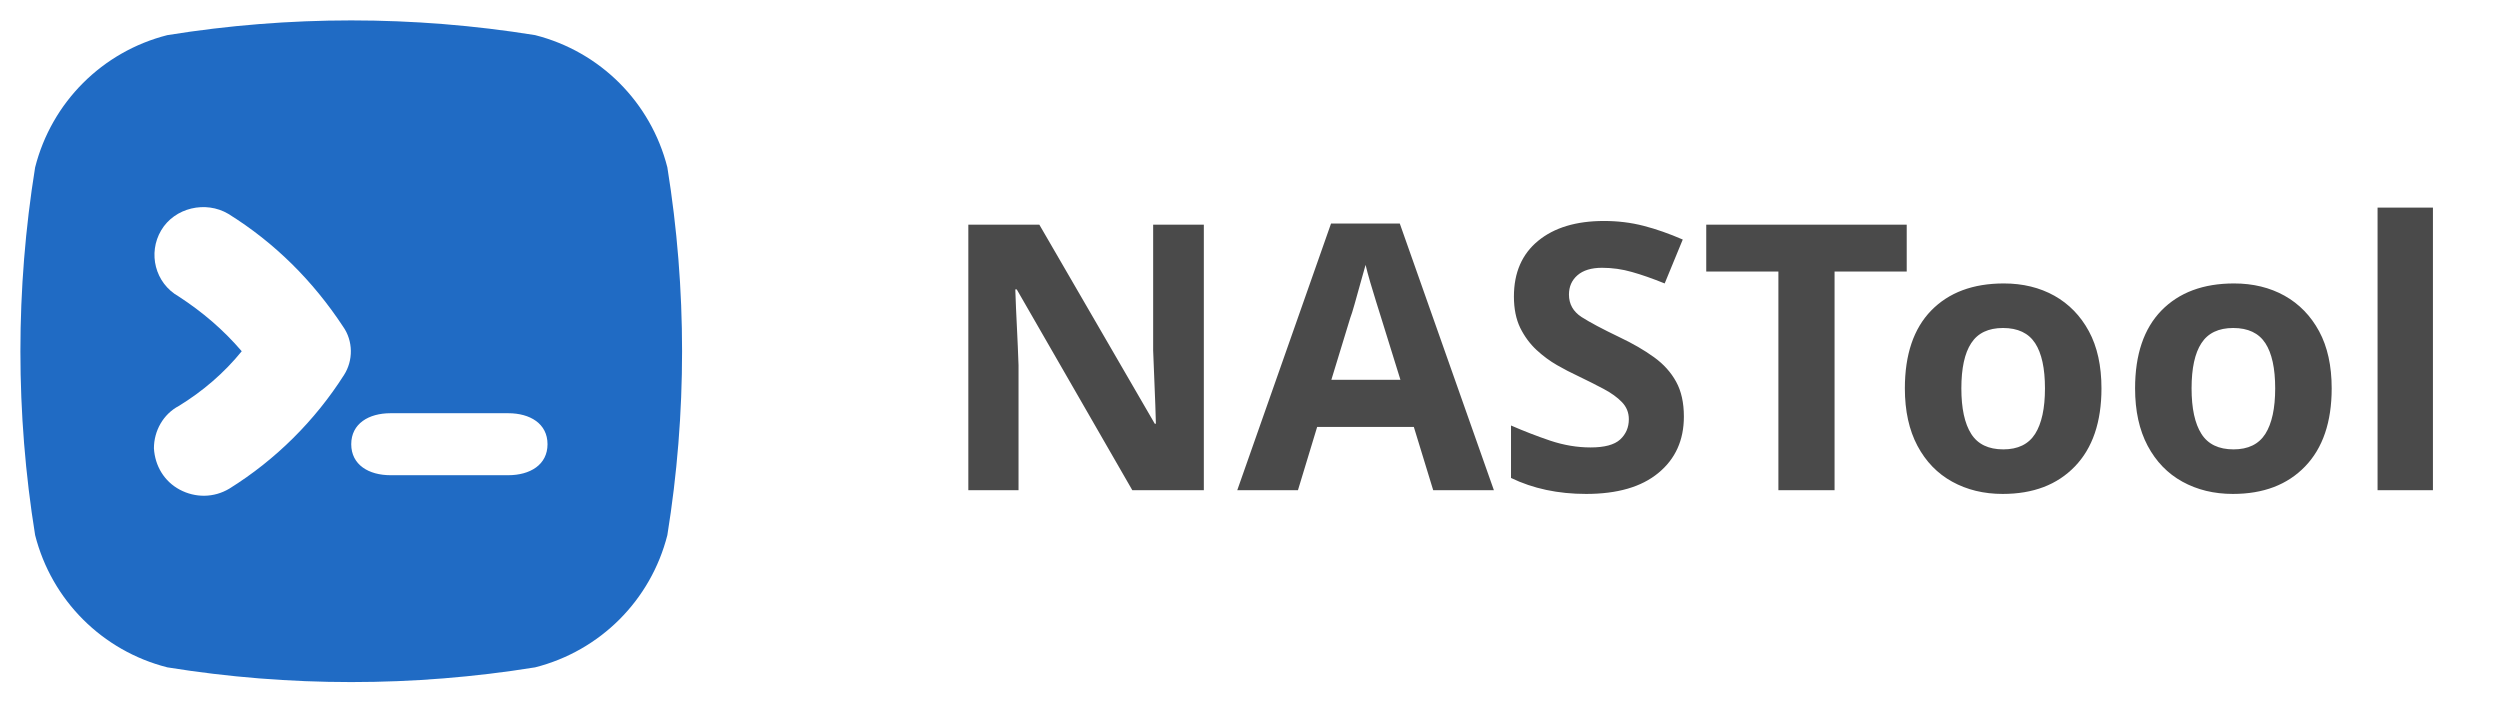
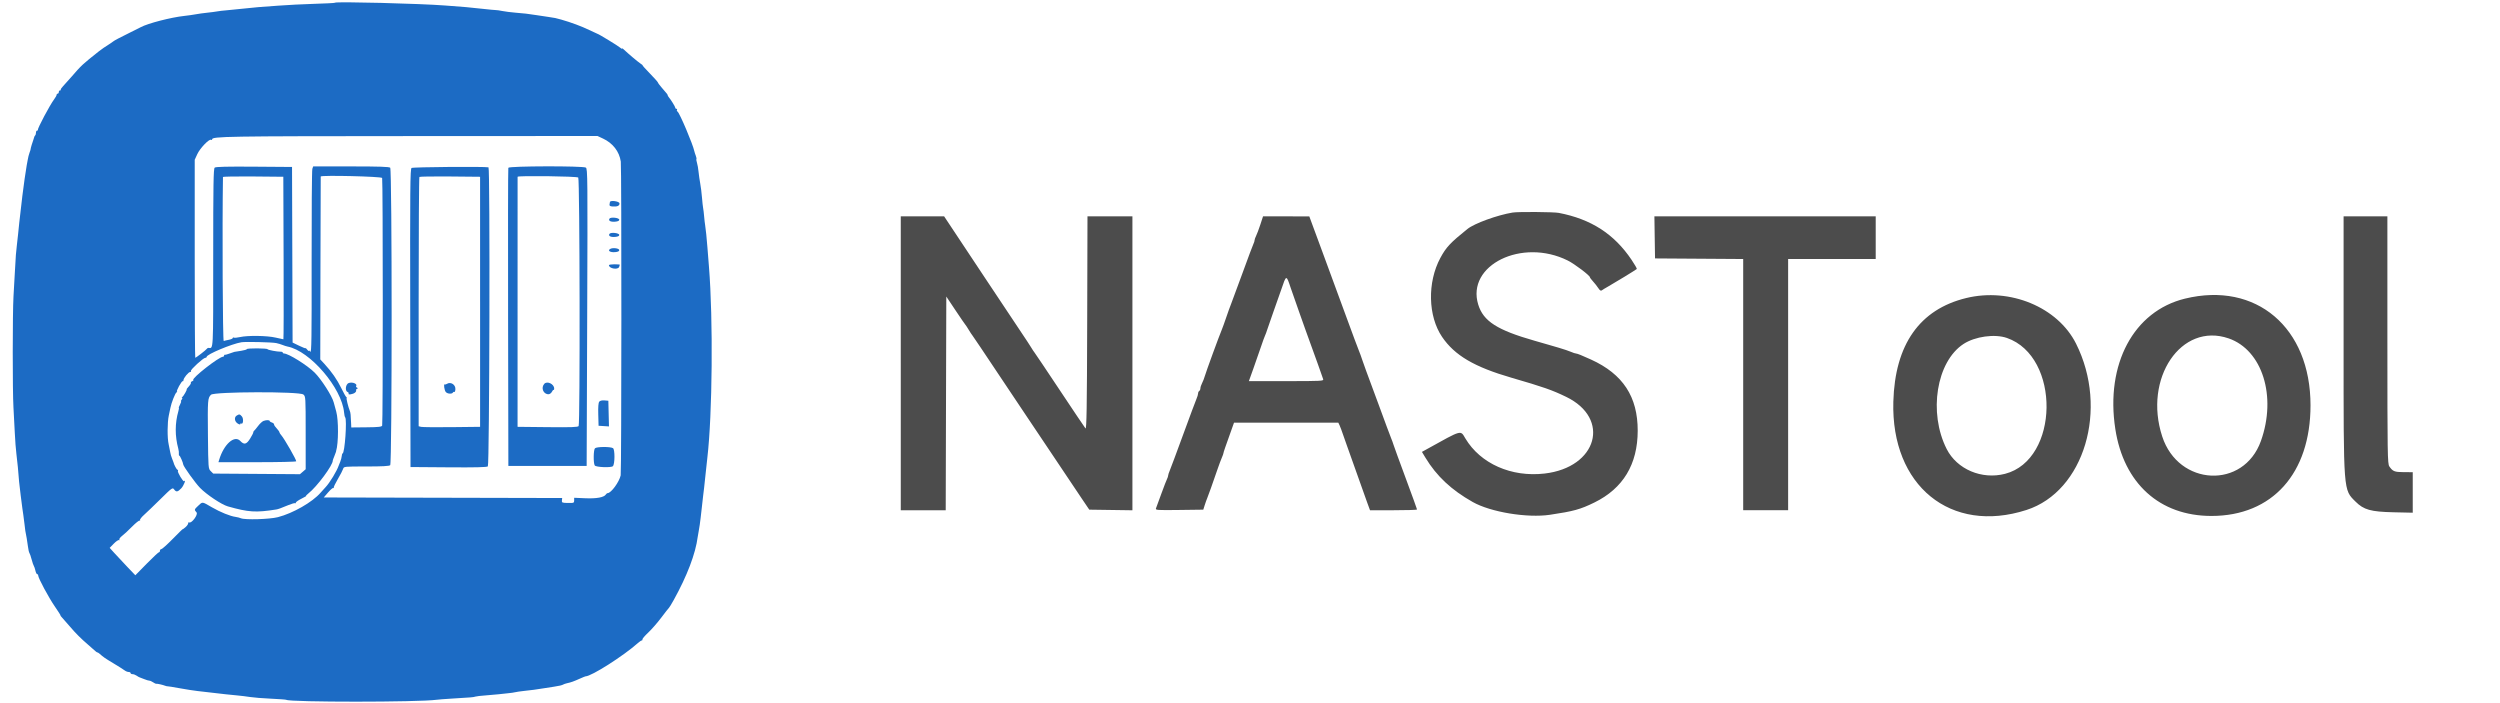
- <svg xmlns="http://www.w3.org/2000/svg" width="242" height="68">
+ <svg xmlns="http://www.w3.org/2000/svg" width="242" height="68" version="1.1">
  <g>
-     <path id="svg_1" fill="#206bc4" d="m64.6,16.2c-1.6,-6.3 -6.5,-11.2 -12.8,-12.8c-11.8,-1.9 -23.8,-1.9 -35.6,0c-6.3,1.6 -11.2,6.5 -12.8,12.8c-1.9,11.8 -1.9,23.8 0,35.6c1.6,6.3 6.5,11.2 12.8,12.8c11.8,1.9 23.8,1.9 35.6,0c6.3,-1.6 11.2,-6.5 12.8,-12.8c1.9,-11.8 1.9,-23.8 0,-35.6zm-31.3,20.1c-2.8,4.4 -6.6,8.2 -11.1,11c-1.5,0.9 -3.3,0.9 -4.8,0.1s-2.4,-2.3 -2.5,-4c0,-1.7 0.9,-3.3 2.4,-4.1c2.3,-1.4 4.4,-3.2 6.1,-5.3c-1.8,-2.1 -3.8,-3.8 -6.1,-5.3c-2.3,-1.3 -3,-4.2 -1.7,-6.4s4.3,-2.9 6.5,-1.6c4.5,2.8 8.2,6.5 11.1,10.9c1,1.4 1,3.3 0.1,4.7zm15.9,9.7l-11.4,0c-2.1,0 -3.8,-1 -3.8,-3s1.7,-3 3.8,-3l11.4,0c2.1,0 3.8,1 3.8,3s-1.7,3 -3.8,3z" />
-     <text font-weight="bold" stroke="null" xml:space="preserve" text-anchor="start" font-family="'Trebuchet MS', Gadget, sans-serif" font-size="36" id="svg_3" y="47.453" x="90.5" stroke-opacity="null" stroke-width="0" fill="#4a4a4a">NASTool</text>
+     <path id="path0" d="m146.427,20.574c-1.485,0.242 -3.705,1.05 -4.385,1.596c-1.661,1.337 -2.056,1.76 -2.615,2.796c-1.273,2.361 -1.2,5.642 0.171,7.652c1.22,1.789 3.118,2.905 6.718,3.948c3.096,0.898 3.912,1.183 5.284,1.847c4.35,2.104 3.021,6.837 -2.086,7.426c-3.213,0.371 -6.206,-0.956 -7.666,-3.397c-0.49,-0.819 -0.272,-0.879 -3.689,1.015l-0.516,0.286l0.342,0.566c1.076,1.777 2.506,3.117 4.574,4.285c1.73,0.979 5.268,1.564 7.474,1.237c2.286,-0.339 2.944,-0.521 4.307,-1.19c2.78,-1.365 4.185,-3.695 4.19,-6.946c0.005,-3.294 -1.428,-5.481 -4.515,-6.889c-0.859,-0.392 -1.341,-0.586 -1.455,-0.586c-0.071,0 -0.287,-0.071 -0.481,-0.157c-0.193,-0.087 -0.728,-0.267 -1.188,-0.401c-0.46,-0.134 -0.987,-0.288 -1.171,-0.341c-0.184,-0.054 -0.711,-0.205 -1.171,-0.337c-3.622,-1.032 -4.959,-1.889 -5.456,-3.497c-1.179,-3.817 4.234,-6.48 8.671,-4.266c0.657,0.328 2.138,1.448 2.14,1.617c0,0.042 0.139,0.226 0.308,0.41c0.169,0.184 0.398,0.476 0.509,0.649c0.138,0.216 0.242,0.282 0.333,0.21c0.073,-0.057 0.358,-0.23 0.635,-0.385c0.588,-0.329 2.673,-1.604 2.753,-1.684c0.03,-0.03 -0.199,-0.432 -0.511,-0.893c-1.687,-2.501 -3.914,-3.935 -7.039,-4.537c-0.497,-0.095 -3.923,-0.121 -4.462,-0.034m-59.235,14.594l0,14.223l2.175,0l2.175,0l0.028,-10.344l0.029,-10.343l0.89,1.335c0.49,0.734 0.92,1.361 0.954,1.392c0.035,0.03 0.183,0.256 0.331,0.502c0.147,0.245 0.294,0.471 0.329,0.502c0.034,0.03 1.215,1.787 2.624,3.904c1.41,2.117 2.602,3.899 2.649,3.96c0.047,0.061 1.108,1.643 2.356,3.514c1.249,1.871 2.594,3.879 2.989,4.462l0.718,1.06l2.088,0.03l2.088,0.03l0,-14.225l0,-14.226l-2.175,0l-2.175,0l-0.028,10.344c-0.023,8.226 -0.057,10.31 -0.167,10.18c-0.076,-0.091 -1.205,-1.771 -2.51,-3.735c-1.305,-1.963 -2.4,-3.595 -2.434,-3.625c-0.034,-0.031 -0.183,-0.257 -0.331,-0.502c-0.148,-0.246 -0.309,-0.497 -0.357,-0.558c-0.048,-0.061 -1.879,-2.81 -4.068,-6.108l-3.98,-5.996l-2.099,0l-2.1,0l0,14.223m34.804,-13.415c-0.146,0.445 -0.331,0.934 -0.41,1.088c-0.08,0.154 -0.145,0.343 -0.146,0.42c-0.001,0.077 -0.047,0.228 -0.104,0.335c-0.056,0.106 -0.54,1.398 -1.075,2.871c-0.535,1.473 -1.036,2.828 -1.114,3.012c-0.078,0.184 -0.277,0.736 -0.443,1.227c-0.166,0.491 -0.365,1.043 -0.444,1.228c-0.252,0.594 -1.528,4.084 -1.634,4.468c-0.056,0.205 -0.176,0.513 -0.266,0.685c-0.09,0.171 -0.163,0.397 -0.163,0.501c-0.001,0.104 -0.051,0.22 -0.112,0.258c-0.062,0.038 -0.112,0.146 -0.112,0.241c0,0.094 -0.07,0.33 -0.155,0.523c-0.086,0.193 -0.669,1.758 -1.296,3.475c-0.628,1.718 -1.211,3.282 -1.295,3.475c-0.084,0.193 -0.153,0.408 -0.153,0.476c0,0.068 -0.046,0.211 -0.102,0.318c-0.057,0.106 -0.303,0.746 -0.549,1.42c-0.245,0.675 -0.481,1.316 -0.523,1.425c-0.074,0.185 0.061,0.195 2.249,0.167l2.327,-0.03l0.141,-0.446c0.078,-0.246 0.186,-0.547 0.24,-0.669c0.096,-0.22 0.524,-1.42 1.013,-2.845c0.137,-0.399 0.319,-0.884 0.404,-1.077c0.085,-0.193 0.155,-0.39 0.155,-0.438c0,-0.076 0.175,-0.583 0.853,-2.473l0.17,-0.475l5.047,0l5.047,0l0.12,0.251c0.066,0.139 0.23,0.578 0.364,0.977c0.135,0.398 0.284,0.825 0.333,0.948c0.048,0.123 0.272,0.75 0.497,1.395c0.552,1.577 1.144,3.241 1.479,4.155l0.276,0.753l2.277,0c1.252,0 2.277,-0.031 2.277,-0.069c0,-0.038 -0.496,-1.406 -1.102,-3.04c-0.606,-1.634 -1.139,-3.096 -1.184,-3.25c-0.045,-0.153 -0.145,-0.43 -0.224,-0.614c-0.079,-0.184 -0.629,-1.665 -1.223,-3.29c-0.594,-1.626 -1.133,-3.082 -1.197,-3.236c-0.064,-0.153 -0.216,-0.58 -0.337,-0.948c-0.12,-0.368 -0.285,-0.82 -0.365,-1.004c-0.08,-0.184 -0.631,-1.665 -1.226,-3.291c-0.594,-1.626 -1.641,-4.474 -2.327,-6.33l-1.246,-3.374l-2.239,-0.001l-2.239,-0.001l-0.264,0.809m38.178,1.228l0.031,2.035l4.267,0.029l4.267,0.029l0,12.158l0,12.158l2.175,0l2.175,0l0,-12.16l0,-12.159l4.239,0l4.239,0l0,-2.064l0,-2.064l-10.711,0l-10.712,0l0.03,2.036m66.684,10.263c0,14.552 -0.031,14.129 1.161,15.321c0.784,0.784 1.473,0.977 3.664,1.026l1.869,0.042l0,-1.961l0,-1.962l-0.865,-0.003c-0.898,-0.004 -1.068,-0.071 -1.4,-0.552c-0.176,-0.256 -0.19,-1.151 -0.19,-12.243l0,-11.968l-2.119,0l-2.12,0l0,12.299m-101.924,-5.383c0.153,0.461 0.513,1.489 0.801,2.287c0.287,0.798 0.572,1.601 0.633,1.785c0.061,0.184 0.152,0.435 0.202,0.558c0.05,0.122 0.277,0.75 0.504,1.394c0.227,0.645 0.454,1.272 0.504,1.395c0.05,0.122 0.165,0.448 0.256,0.725c0.091,0.276 0.201,0.59 0.244,0.697c0.075,0.183 -0.138,0.195 -3.555,0.195l-3.634,0l0.444,-1.24c0.244,-0.681 0.572,-1.622 0.729,-2.092c0.157,-0.469 0.332,-0.952 0.391,-1.075c0.058,-0.122 0.151,-0.373 0.206,-0.558c0.055,-0.184 0.334,-0.987 0.62,-1.785c0.286,-0.798 0.618,-1.738 0.737,-2.09c0.5,-1.478 0.493,-1.476 0.918,-0.197m65.39,0.995c-4.507,1.1 -6.894,4.495 -7.051,10.031c-0.232,8.136 5.558,12.846 12.886,10.484c5.595,-1.802 7.973,-9.777 4.801,-16.099c-1.772,-3.533 -6.393,-5.451 -10.636,-4.416m21.181,0.056c-4.969,1.211 -7.711,6.338 -6.745,12.615c0.81,5.268 4.289,8.419 9.299,8.422c5.899,0.003 9.597,-4.123 9.597,-10.709c0,-7.531 -5.266,-12.006 -12.151,-10.328m-17.238,3.806c5.212,1.815 5.078,11.79 -0.177,13.152c-2.254,0.584 -4.655,-0.435 -5.653,-2.399c-1.787,-3.519 -0.994,-8.461 1.633,-10.172c1.115,-0.726 3.021,-0.99 4.197,-0.58m21.456,0.039c3.27,1.125 4.681,5.609 3.129,9.941c-1.677,4.679 -7.972,4.387 -9.551,-0.442c-1.843,-5.633 1.837,-11.075 6.422,-9.498" fill="#4c4c4c" fill-rule="evenodd" stroke="null" />
+     <path id="path1" d="m32.416,0.269c-0.025,0.025 -0.921,0.07 -1.992,0.102c-1.071,0.032 -2.634,0.111 -3.473,0.176c-0.839,0.066 -1.716,0.13 -1.947,0.144c-0.232,0.014 -0.966,0.087 -1.632,0.162c-0.666,0.076 -1.376,0.146 -1.579,0.158c-0.203,0.012 -0.534,0.052 -0.736,0.088c-0.203,0.037 -0.653,0.095 -1,0.131c-0.347,0.035 -0.844,0.104 -1.105,0.153c-0.26,0.049 -0.758,0.12 -1.105,0.157c-1.286,0.137 -3.546,0.722 -4.227,1.094c-0.106,0.058 -0.572,0.291 -1.035,0.518c-0.941,0.462 -1.552,0.784 -1.631,0.863c-0.029,0.029 -0.148,0.112 -0.263,0.186c-0.517,0.326 -0.861,0.562 -1.105,0.755c-1.606,1.272 -1.689,1.349 -2.665,2.476c-0.299,0.345 -0.669,0.758 -0.821,0.916c-0.152,0.158 -0.251,0.314 -0.22,0.345c0.032,0.032 0.003,0.057 -0.065,0.057c-0.068,0 -0.123,0.071 -0.123,0.158c0,0.087 -0.047,0.158 -0.105,0.158c-0.058,0 -0.105,0.051 -0.105,0.112c0,0.062 -0.112,0.263 -0.25,0.447c-0.409,0.548 -1.605,2.798 -1.562,2.94c0.013,0.043 -0.024,0.079 -0.082,0.079c-0.058,0 -0.105,0.087 -0.105,0.193c0,0.106 -0.035,0.229 -0.079,0.272c-0.043,0.044 -0.083,0.111 -0.088,0.149c-0.005,0.039 -0.037,0.141 -0.071,0.228c-0.1,0.255 -0.288,0.89 -0.28,0.947c0.004,0.029 -0.045,0.189 -0.109,0.356c-0.064,0.167 -0.141,0.475 -0.172,0.684c-0.031,0.209 -0.076,0.451 -0.1,0.538c-0.042,0.149 -0.359,2.38 -0.419,2.947c-0.015,0.145 -0.081,0.713 -0.146,1.263c-0.135,1.137 -0.185,1.599 -0.265,2.42c-0.031,0.318 -0.088,0.839 -0.128,1.157c-0.08,0.656 -0.095,0.86 -0.183,2.473c-0.035,0.636 -0.097,1.726 -0.137,2.42c-0.094,1.608 -0.097,9.208 -0.004,10.735c0.039,0.637 0.097,1.75 0.13,2.473c0.033,0.724 0.103,1.647 0.157,2.052c0.089,0.681 0.197,1.795 0.26,2.684c0.015,0.203 0.083,0.794 0.153,1.315c0.07,0.521 0.143,1.089 0.163,1.263c0.02,0.174 0.061,0.458 0.092,0.631c0.031,0.174 0.083,0.577 0.115,0.895c0.056,0.541 0.078,0.688 0.214,1.368c0.028,0.145 0.081,0.499 0.118,0.789c0.036,0.289 0.1,0.573 0.143,0.631c0.043,0.057 0.14,0.342 0.216,0.631c0.076,0.289 0.172,0.573 0.215,0.631c0.042,0.057 0.109,0.259 0.15,0.447c0.04,0.188 0.117,0.342 0.17,0.342c0.054,0 0.098,0.059 0.099,0.131c0.003,0.251 1.015,2.135 1.611,2.999c0.329,0.477 0.577,0.868 0.55,0.868c-0.027,0 0.056,0.111 0.184,0.246c0.128,0.136 0.445,0.497 0.705,0.803c0.584,0.686 1.076,1.178 1.791,1.793c0.304,0.26 0.613,0.533 0.688,0.605c0.075,0.073 0.167,0.132 0.204,0.132c0.037,0 0.134,0.059 0.214,0.131c0.36,0.323 0.521,0.434 1.339,0.924c0.477,0.286 0.96,0.592 1.073,0.679c0.113,0.087 0.29,0.159 0.395,0.159c0.104,0 0.189,0.047 0.189,0.105c0,0.058 0.085,0.105 0.188,0.105c0.103,0 0.28,0.066 0.395,0.145c0.114,0.08 0.242,0.153 0.284,0.163c0.042,0.009 0.242,0.086 0.444,0.17c0.202,0.085 0.429,0.153 0.505,0.153c0.076,0 0.24,0.072 0.366,0.16c0.126,0.088 0.266,0.151 0.313,0.141c0.09,-0.021 0.611,0.098 0.874,0.198c0.087,0.033 0.189,0.055 0.227,0.047c0.037,-0.007 0.558,0.077 1.157,0.187c0.599,0.111 1.373,0.231 1.72,0.269c0.784,0.085 1.071,0.119 2.737,0.315c0.174,0.02 0.647,0.068 1.052,0.105c0.405,0.037 0.997,0.109 1.316,0.161c0.318,0.052 1.217,0.124 1.999,0.16c0.781,0.036 1.452,0.085 1.491,0.109c0.393,0.243 12.796,0.239 14.559,-0.004c0.174,-0.024 0.813,-0.073 1.421,-0.11c1.985,-0.119 2.156,-0.133 2.316,-0.194c0.087,-0.033 0.56,-0.088 1.052,-0.122c0.492,-0.035 1.037,-0.083 1.21,-0.107c0.174,-0.023 0.566,-0.066 0.873,-0.094c0.307,-0.028 0.638,-0.075 0.737,-0.104c0.099,-0.028 0.487,-0.085 0.864,-0.126c0.854,-0.092 1.044,-0.118 1.894,-0.254c0.376,-0.061 0.826,-0.13 1,-0.155c0.468,-0.067 0.777,-0.141 0.895,-0.213c0.057,-0.035 0.211,-0.088 0.342,-0.117c0.431,-0.096 0.633,-0.168 1.315,-0.472c0.245,-0.11 0.469,-0.2 0.497,-0.2c0.565,0 3.664,-1.973 5.083,-3.236c0.146,-0.13 0.307,-0.237 0.356,-0.237c0.049,0 0.078,-0.047 0.064,-0.105c-0.015,-0.058 0.239,-0.354 0.563,-0.658c0.325,-0.304 0.893,-0.955 1.263,-1.447c0.37,-0.492 0.705,-0.918 0.743,-0.948c0.039,-0.029 0.241,-0.361 0.45,-0.737c1.305,-2.348 2.124,-4.499 2.333,-6.129c0.02,-0.159 0.066,-0.419 0.1,-0.578c0.035,-0.159 0.08,-0.432 0.099,-0.606c0.02,-0.174 0.06,-0.481 0.088,-0.684c0.028,-0.203 0.082,-0.676 0.12,-1.053c0.037,-0.376 0.091,-0.85 0.118,-1.052c0.061,-0.446 0.111,-0.9 0.248,-2.21c0.057,-0.55 0.129,-1.213 0.16,-1.474c0.489,-4.168 0.568,-13.406 0.158,-18.47c-0.066,-0.81 -0.133,-1.663 -0.15,-1.894c-0.056,-0.773 -0.17,-1.891 -0.221,-2.157c-0.028,-0.145 -0.071,-0.524 -0.098,-0.842c-0.026,-0.318 -0.069,-0.681 -0.096,-0.806c-0.027,-0.125 -0.077,-0.59 -0.113,-1.034c-0.035,-0.444 -0.112,-1.052 -0.169,-1.351c-0.057,-0.299 -0.129,-0.804 -0.161,-1.123c-0.031,-0.318 -0.1,-0.717 -0.155,-0.885c-0.054,-0.169 -0.077,-0.327 -0.052,-0.353c0.025,-0.025 -0.002,-0.172 -0.061,-0.325c-0.059,-0.153 -0.123,-0.351 -0.141,-0.439c-0.135,-0.66 -1.429,-3.713 -1.627,-3.835c-0.063,-0.039 -0.087,-0.115 -0.054,-0.169c0.033,-0.054 0.011,-0.098 -0.051,-0.098c-0.061,0 -0.112,-0.045 -0.112,-0.1c0,-0.097 -0.409,-0.763 -0.63,-1.026c-0.059,-0.07 -0.107,-0.155 -0.107,-0.189c0,-0.068 -0.045,-0.126 -0.577,-0.737c-0.201,-0.231 -0.367,-0.455 -0.368,-0.498c-0.002,-0.042 -0.35,-0.433 -0.774,-0.868c-0.424,-0.435 -0.744,-0.791 -0.71,-0.791c0.033,-0.001 -0.069,-0.087 -0.228,-0.191c-0.249,-0.165 -1.172,-0.945 -1.618,-1.369c-0.08,-0.076 -0.146,-0.104 -0.146,-0.063c0,0.042 -0.089,-0.004 -0.198,-0.102c-0.181,-0.165 -2.09,-1.327 -2.179,-1.327c-0.021,0 -0.378,-0.165 -0.793,-0.367c-0.734,-0.357 -1.763,-0.74 -2.724,-1.013c-0.518,-0.147 -0.59,-0.162 -1.21,-0.251c-0.232,-0.033 -0.753,-0.112 -1.158,-0.174c-0.955,-0.146 -1.111,-0.165 -2.052,-0.241c-0.434,-0.035 -1.002,-0.107 -1.263,-0.16c-0.26,-0.053 -0.544,-0.094 -0.631,-0.091c-0.087,0.003 -0.679,-0.054 -1.315,-0.125c-0.636,-0.071 -1.347,-0.145 -1.579,-0.162c-0.232,-0.018 -1.132,-0.087 -2,-0.155c-2.419,-0.189 -10.565,-0.396 -10.69,-0.272m25.95,13.149c0.955,0.446 1.575,1.246 1.725,2.226c0.081,0.537 0.071,30.005 -0.011,30.376c-0.143,0.65 -0.93,1.722 -1.263,1.722c-0.05,0 -0.126,0.058 -0.17,0.128c-0.174,0.282 -0.897,0.415 -1.991,0.368l-1.079,-0.046l0,0.256c0,0.243 -0.031,0.256 -0.605,0.246c-0.559,-0.009 -0.603,-0.028 -0.58,-0.244l0.025,-0.234l-11.54,-0.027l-11.54,-0.027l0.427,-0.494c0.235,-0.272 0.46,-0.461 0.499,-0.421c0.04,0.04 0.058,0.025 0.04,-0.033c-0.018,-0.058 0.164,-0.437 0.402,-0.842c0.239,-0.405 0.466,-0.843 0.505,-0.973c0.069,-0.236 0.08,-0.237 2.252,-0.237c1.557,0 2.218,-0.037 2.308,-0.126c0.184,-0.184 0.184,-28.611 0,-28.794c-0.093,-0.093 -1.081,-0.126 -3.791,-0.126l-3.665,0l-0.082,0.237c-0.045,0.13 -0.076,4.208 -0.069,9.063c0.011,7.327 -0.01,8.794 -0.126,8.636c-0.076,-0.104 -0.14,-0.145 -0.142,-0.091c-0.002,0.055 -0.073,0.008 -0.158,-0.105c-0.085,-0.112 -0.154,-0.176 -0.154,-0.141c0,0.035 -0.284,-0.074 -0.631,-0.242l-0.631,-0.306l-0.027,-8.499l-0.027,-8.499l-3.671,-0.028c-2.622,-0.02 -3.712,0.006 -3.815,0.092c-0.12,0.099 -0.144,1.573 -0.144,8.729c0,9.245 0.026,8.759 -0.462,8.719c-0.052,-0.004 -0.122,0.038 -0.158,0.093c-0.075,0.117 -1.041,0.864 -1.118,0.864c-0.028,0 -0.052,-4.313 -0.052,-9.583l0,-9.584l0.25,-0.546c0.26,-0.568 1.152,-1.497 1.331,-1.385c0.056,0.035 0.102,0.015 0.102,-0.045c0,-0.284 1.39,-0.306 18.996,-0.314l18.312,-0.009l0.526,0.246m-18.527,2.848c-0.135,0.099 -0.151,1.942 -0.128,14.532l0.027,14.418l3.671,0.028c2.632,0.02 3.712,-0.006 3.815,-0.093c0.159,-0.132 0.222,-28.911 0.063,-28.946c-0.408,-0.088 -7.324,-0.032 -7.449,0.061m9.368,-0.018c-0.028,0.073 -0.038,6.596 -0.023,14.497l0.027,14.365l3.789,0l3.789,0l0.052,-14.382c0.05,-13.574 0.042,-14.389 -0.13,-14.497c-0.279,-0.174 -7.437,-0.157 -7.503,0.018m-21.754,8.735c0.015,4.327 0.006,7.867 -0.02,7.867c-0.025,0 -0.368,-0.075 -0.761,-0.166c-0.827,-0.192 -2.687,-0.218 -3.436,-0.05c-0.278,0.063 -0.551,0.087 -0.605,0.054c-0.054,-0.033 -0.099,-0.016 -0.099,0.039c0,0.054 -0.169,0.131 -0.376,0.17c-0.207,0.039 -0.432,0.092 -0.5,0.118c-0.098,0.038 -0.149,-11.131 -0.073,-15.874c0.001,-0.044 1.315,-0.068 2.922,-0.052l2.92,0.028l0.027,7.867m9.539,-7.752c0.08,0.21 0.083,23.761 0.003,23.97c-0.047,0.122 -0.349,0.156 -1.525,0.167l-1.466,0.015l-0.016,-0.399c-0.031,-0.788 -0.055,-1.033 -0.119,-1.188c-0.162,-0.395 -0.373,-1.264 -0.308,-1.265c0.04,-0.001 0.026,-0.037 -0.032,-0.079c-0.058,-0.042 -0.277,-0.433 -0.487,-0.866c-0.396,-0.818 -0.95,-1.616 -1.639,-2.358l-0.4,-0.431l0.018,-8.84c0.009,-4.862 0.021,-8.852 0.026,-8.867c0.047,-0.142 5.888,-0.004 5.944,0.141m9.483,11.989l0,12.102l-2.737,0.031c-1.505,0.017 -2.843,0.004 -2.973,-0.028l-0.237,-0.059l0,-12.031c0,-6.617 0.032,-12.063 0.072,-12.102c0.039,-0.039 1.377,-0.059 2.973,-0.044l2.901,0.028l0,12.103m9.503,-12.029c0.148,0.148 0.184,23.825 0.037,24.057c-0.068,0.107 -0.708,0.129 -2.999,0.105l-2.913,-0.031l0.001,-12.076c0.001,-6.642 0.001,-12.1 0.002,-12.129c0.001,-0.124 5.747,-0.052 5.873,0.074m3.065,2.373c-0.004,0.044 -0.023,0.152 -0.04,0.242c-0.023,0.114 0.063,0.17 0.285,0.187c0.465,0.035 0.699,-0.068 0.681,-0.302c-0.016,-0.206 -0.905,-0.328 -0.926,-0.127m-0.047,1.608c-0.124,0.201 0.111,0.328 0.541,0.293c0.278,-0.023 0.409,-0.083 0.409,-0.191c0,-0.194 -0.837,-0.284 -0.95,-0.102m0,1.474c-0.124,0.201 0.111,0.328 0.541,0.293c0.278,-0.023 0.409,-0.084 0.409,-0.191c0,-0.195 -0.837,-0.285 -0.95,-0.102m0.056,1.464c-0.256,0.166 0.023,0.34 0.485,0.302c0.278,-0.023 0.409,-0.084 0.409,-0.191c0,-0.188 -0.652,-0.268 -0.893,-0.111m-0.106,1.563c0,0.33 0.87,0.48 0.988,0.17c0.035,-0.092 0.064,-0.186 0.064,-0.211c0,-0.024 -0.237,-0.044 -0.526,-0.044c-0.289,0 -0.526,0.038 -0.526,0.084m-32.214,7.54c0.198,0.042 0.482,0.127 0.631,0.189c0.15,0.062 0.362,0.129 0.47,0.15c2.182,0.419 5.262,4.015 5.476,6.392c0.019,0.212 0.064,0.415 0.101,0.452c0.199,0.199 -0.037,3.505 -0.249,3.505c-0.032,0 -0.068,0.112 -0.079,0.25c-0.011,0.138 -0.077,0.386 -0.146,0.553c-0.069,0.166 -0.133,0.326 -0.143,0.355c-0.182,0.542 -0.87,1.678 -1.275,2.105c-0.138,0.145 -0.357,0.387 -0.487,0.538c-0.788,0.911 -2.665,1.987 -4.131,2.366c-0.794,0.205 -3.185,0.277 -3.578,0.106c-0.116,-0.05 -0.341,-0.108 -0.5,-0.129c-0.53,-0.069 -1.49,-0.458 -2.313,-0.935c-0.965,-0.561 -0.89,-0.553 -1.318,-0.151c-0.396,0.371 -0.4,0.387 -0.165,0.646c0.184,0.203 -0.49,1.111 -0.72,0.969c-0.049,-0.03 -0.088,0.011 -0.088,0.091c0,0.08 -0.119,0.248 -0.263,0.374c-0.145,0.126 -0.263,0.209 -0.263,0.185c0,-0.024 -0.437,0.402 -0.971,0.948c-0.535,0.546 -1.032,0.991 -1.105,0.991c-0.074,0 -0.134,0.071 -0.134,0.158c0,0.087 -0.035,0.147 -0.079,0.134c-0.043,-0.014 -0.579,0.484 -1.191,1.107l-1.111,1.131l-0.783,-0.82c-0.43,-0.451 -0.989,-1.049 -1.241,-1.327l-0.459,-0.507l0.397,-0.407c0.218,-0.224 0.444,-0.378 0.501,-0.342c0.057,0.036 0.074,0.015 0.037,-0.045c-0.037,-0.061 0.085,-0.227 0.273,-0.371c0.188,-0.143 0.624,-0.547 0.969,-0.899c0.345,-0.35 0.672,-0.61 0.727,-0.577c0.054,0.033 0.069,0.014 0.034,-0.043c-0.035,-0.057 0.135,-0.281 0.378,-0.498c0.244,-0.217 0.966,-0.91 1.605,-1.541c1.106,-1.092 1.169,-1.138 1.313,-0.94c0.205,0.285 0.35,0.263 0.7,-0.107c0.236,-0.249 0.491,-0.912 0.265,-0.685c-0.088,0.088 -0.666,-0.888 -0.595,-1.003c0.034,-0.056 0.018,-0.1 -0.037,-0.1c-0.079,0 -0.351,-0.508 -0.395,-0.737c-0.006,-0.029 -0.069,-0.194 -0.141,-0.368c-0.072,-0.174 -0.147,-0.434 -0.167,-0.579c-0.02,-0.145 -0.09,-0.497 -0.155,-0.783c-0.141,-0.614 -0.132,-2.124 0.015,-2.795c0.057,-0.26 0.126,-0.588 0.153,-0.727c0.094,-0.491 0.458,-1.417 0.59,-1.5c0.073,-0.046 0.094,-0.085 0.047,-0.086c-0.047,-0.001 0.042,-0.237 0.199,-0.525c0.157,-0.287 0.318,-0.503 0.357,-0.478c0.04,0.025 0.073,-0.019 0.073,-0.097c0,-0.198 0.479,-0.784 0.647,-0.791c0.076,-0.003 0.111,-0.049 0.078,-0.102c-0.069,-0.112 1.195,-1.27 1.389,-1.271c0.072,-0.001 0.131,-0.043 0.131,-0.095c0,-0.24 2.429,-1.257 3.368,-1.411c0.405,-0.066 2.955,-0.006 3.358,0.079m-2.831,0.583c0,0.044 -0.249,0.118 -0.553,0.165c-0.304,0.047 -0.6,0.094 -0.658,0.104c-0.058,0.01 -0.271,0.083 -0.474,0.162c-0.203,0.078 -0.404,0.132 -0.447,0.119c-0.044,-0.013 -0.079,0.025 -0.079,0.083c0,0.057 -0.044,0.105 -0.098,0.105c-0.387,0 -3.049,2.081 -2.879,2.251c0.033,0.033 -0.018,0.089 -0.112,0.126c-0.095,0.036 -0.15,0.102 -0.122,0.147c0.028,0.044 -0.065,0.205 -0.206,0.357c-0.141,0.152 -0.232,0.276 -0.203,0.276c0.075,0 -0.304,0.667 -0.432,0.762c-0.058,0.042 -0.064,0.078 -0.013,0.079c0.051,0.001 0.033,0.073 -0.039,0.16c-0.072,0.087 -0.1,0.158 -0.063,0.158c0.038,0 -0.005,0.142 -0.095,0.316c-0.09,0.174 -0.142,0.316 -0.116,0.316c0.027,0 0.005,0.149 -0.047,0.332c-0.333,1.163 -0.336,2.392 -0.007,3.614c0.047,0.174 0.073,0.398 0.057,0.499c-0.015,0.102 0.006,0.184 0.048,0.184c0.065,0 0.362,0.677 0.375,0.855c0.013,0.184 1.169,1.794 1.625,2.262c0.642,0.659 2.091,1.624 2.694,1.795c2.015,0.569 2.699,0.613 4.683,0.299c0.193,-0.03 0.408,-0.108 1.174,-0.424c0.327,-0.136 0.623,-0.218 0.657,-0.183c0.035,0.034 0.063,0.011 0.063,-0.051c0,-0.062 0.246,-0.236 0.547,-0.386c0.301,-0.15 0.507,-0.272 0.459,-0.272c-0.048,0 0.045,-0.105 0.208,-0.232c0.835,-0.657 2.386,-2.748 2.365,-3.188c-0.002,-0.03 0.067,-0.22 0.152,-0.423c0.085,-0.204 0.157,-0.393 0.159,-0.421c0.003,-0.028 0.008,-0.063 0.013,-0.077c0.236,-0.768 0.242,-2.983 0.013,-3.815c-0.112,-0.405 -0.221,-0.807 -0.244,-0.892c-0.16,-0.62 -1.189,-2.228 -1.843,-2.882c-0.722,-0.721 -2.542,-1.856 -2.977,-1.856c-0.063,0 -0.114,-0.039 -0.114,-0.087c0,-0.048 -0.083,-0.085 -0.184,-0.083c-0.34,0.008 -1.289,-0.172 -1.289,-0.245c0,-0.039 -0.45,-0.075 -1,-0.079c-0.55,-0.004 -1,0.028 -1,0.072m9.735,3.368c-0.207,0.229 -0.203,0.698 0.006,0.778c0.09,0.035 0.137,0.108 0.104,0.162c-0.089,0.144 0.427,0.068 0.619,-0.092c0.09,-0.075 0.14,-0.173 0.111,-0.22c-0.029,-0.046 0.007,-0.112 0.08,-0.146c0.106,-0.049 0.106,-0.074 0,-0.123c-0.073,-0.034 -0.109,-0.1 -0.08,-0.146c0.174,-0.282 -0.599,-0.48 -0.84,-0.214m19.054,-0.006c-0.349,0.385 -0.092,1.012 0.412,1.008c0.114,-0.001 0.26,-0.109 0.325,-0.238c0.064,-0.13 0.141,-0.213 0.169,-0.184c0.029,0.028 0.052,-0.03 0.052,-0.129c0,-0.438 -0.681,-0.763 -0.959,-0.457m-9.42,0.001c-0.084,0.053 -0.182,0.078 -0.218,0.056c-0.125,-0.077 -0.036,0.565 0.101,0.73c0.154,0.186 0.59,0.224 0.692,0.059c0.036,-0.059 0.1,-0.086 0.142,-0.06c0.042,0.026 0.087,-0.089 0.099,-0.254c0.034,-0.446 -0.451,-0.762 -0.816,-0.531m-13.904,1.031c0.224,0.182 0.227,0.227 0.227,3.71l0.001,3.525l-0.278,0.241l-0.278,0.24l-4.197,-0.03l-4.197,-0.03l-0.24,-0.239c-0.237,-0.237 -0.239,-0.27 -0.272,-3.469c-0.034,-3.447 -0.022,-3.604 0.298,-3.924c0.304,-0.304 8.564,-0.326 8.936,-0.023m28.646,0.694c-0.085,0.103 -0.116,0.508 -0.096,1.242l0.03,1.09l0.503,0.032l0.503,0.032l-0.03,-1.243l-0.03,-1.243l-0.377,-0.032c-0.234,-0.02 -0.426,0.027 -0.504,0.121m-35.085,1.341c-0.271,0.158 -0.229,0.569 0.079,0.771c0.153,0.1 0.263,0.124 0.263,0.059c0,-0.063 0.042,-0.088 0.094,-0.056c0.191,0.119 0.237,-0.485 0.052,-0.69c-0.205,-0.226 -0.236,-0.231 -0.489,-0.084m2.59,0.522c-0.124,0.047 -0.361,0.267 -0.526,0.488c-0.165,0.222 -0.34,0.431 -0.388,0.467c-0.049,0.035 -0.085,0.107 -0.08,0.158c0.005,0.052 -0.131,0.319 -0.302,0.594c-0.355,0.571 -0.584,0.628 -0.951,0.237c-0.567,-0.604 -1.59,0.304 -2.048,1.815l-0.071,0.237l3.737,0c2.055,0 3.761,-0.039 3.79,-0.085c0.056,-0.09 -1.156,-2.208 -1.448,-2.531c-0.094,-0.104 -0.171,-0.225 -0.171,-0.268c0,-0.043 -0.059,-0.144 -0.132,-0.225c-0.309,-0.345 -0.395,-0.467 -0.395,-0.563c0,-0.056 -0.095,-0.133 -0.21,-0.169c-0.116,-0.037 -0.21,-0.101 -0.21,-0.143c0,-0.107 -0.328,-0.114 -0.594,-0.011m32.082,2.648c-0.15,0.15 -0.168,1.433 -0.023,1.663c0.111,0.174 1.593,0.234 1.757,0.07c0.196,-0.196 0.205,-1.624 0.01,-1.745c-0.25,-0.156 -1.584,-0.146 -1.743,0.013" fill="#1c6bc4" fill-rule="evenodd" stroke="null" />
+     <path id="path6" d="m99.573,99.708l-0.49,0.542l0.542,-0.49c0.298,-0.269 0.542,-0.512 0.542,-0.541c0,-0.129 -0.138,-0.016 -0.594,0.489" fill="#1c64b4" fill-rule="evenodd" />
  </g>
</svg>
